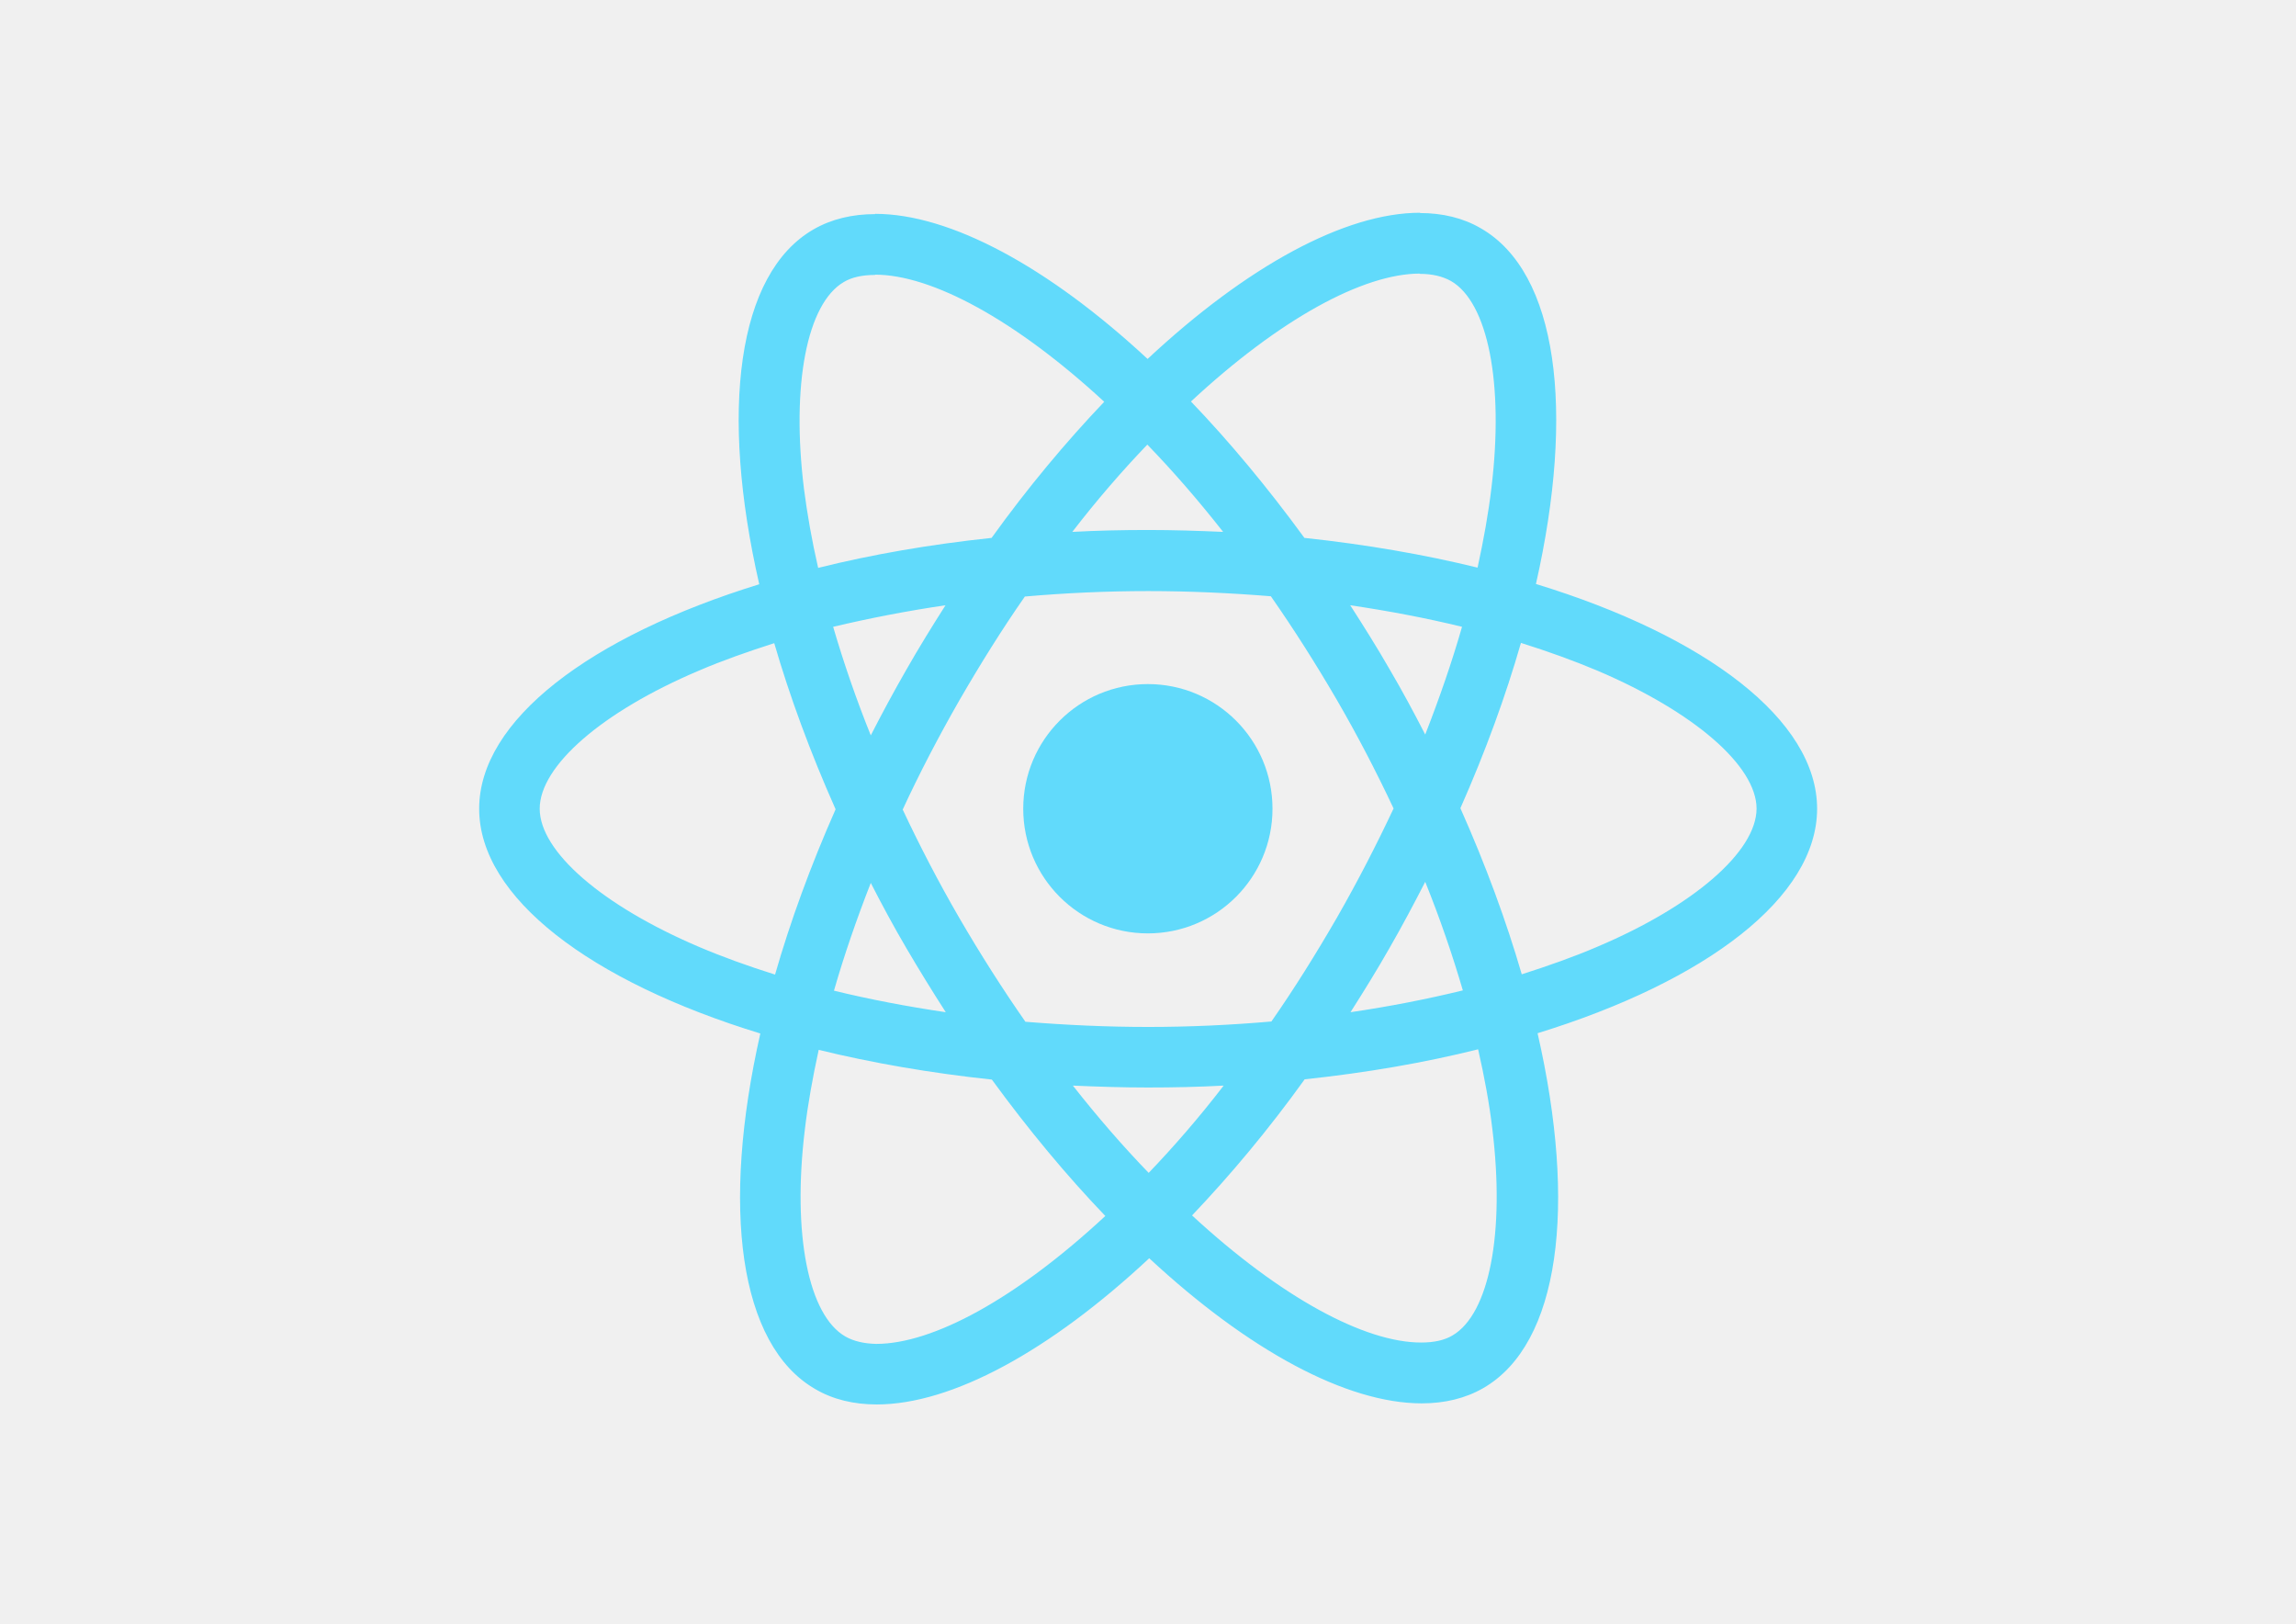
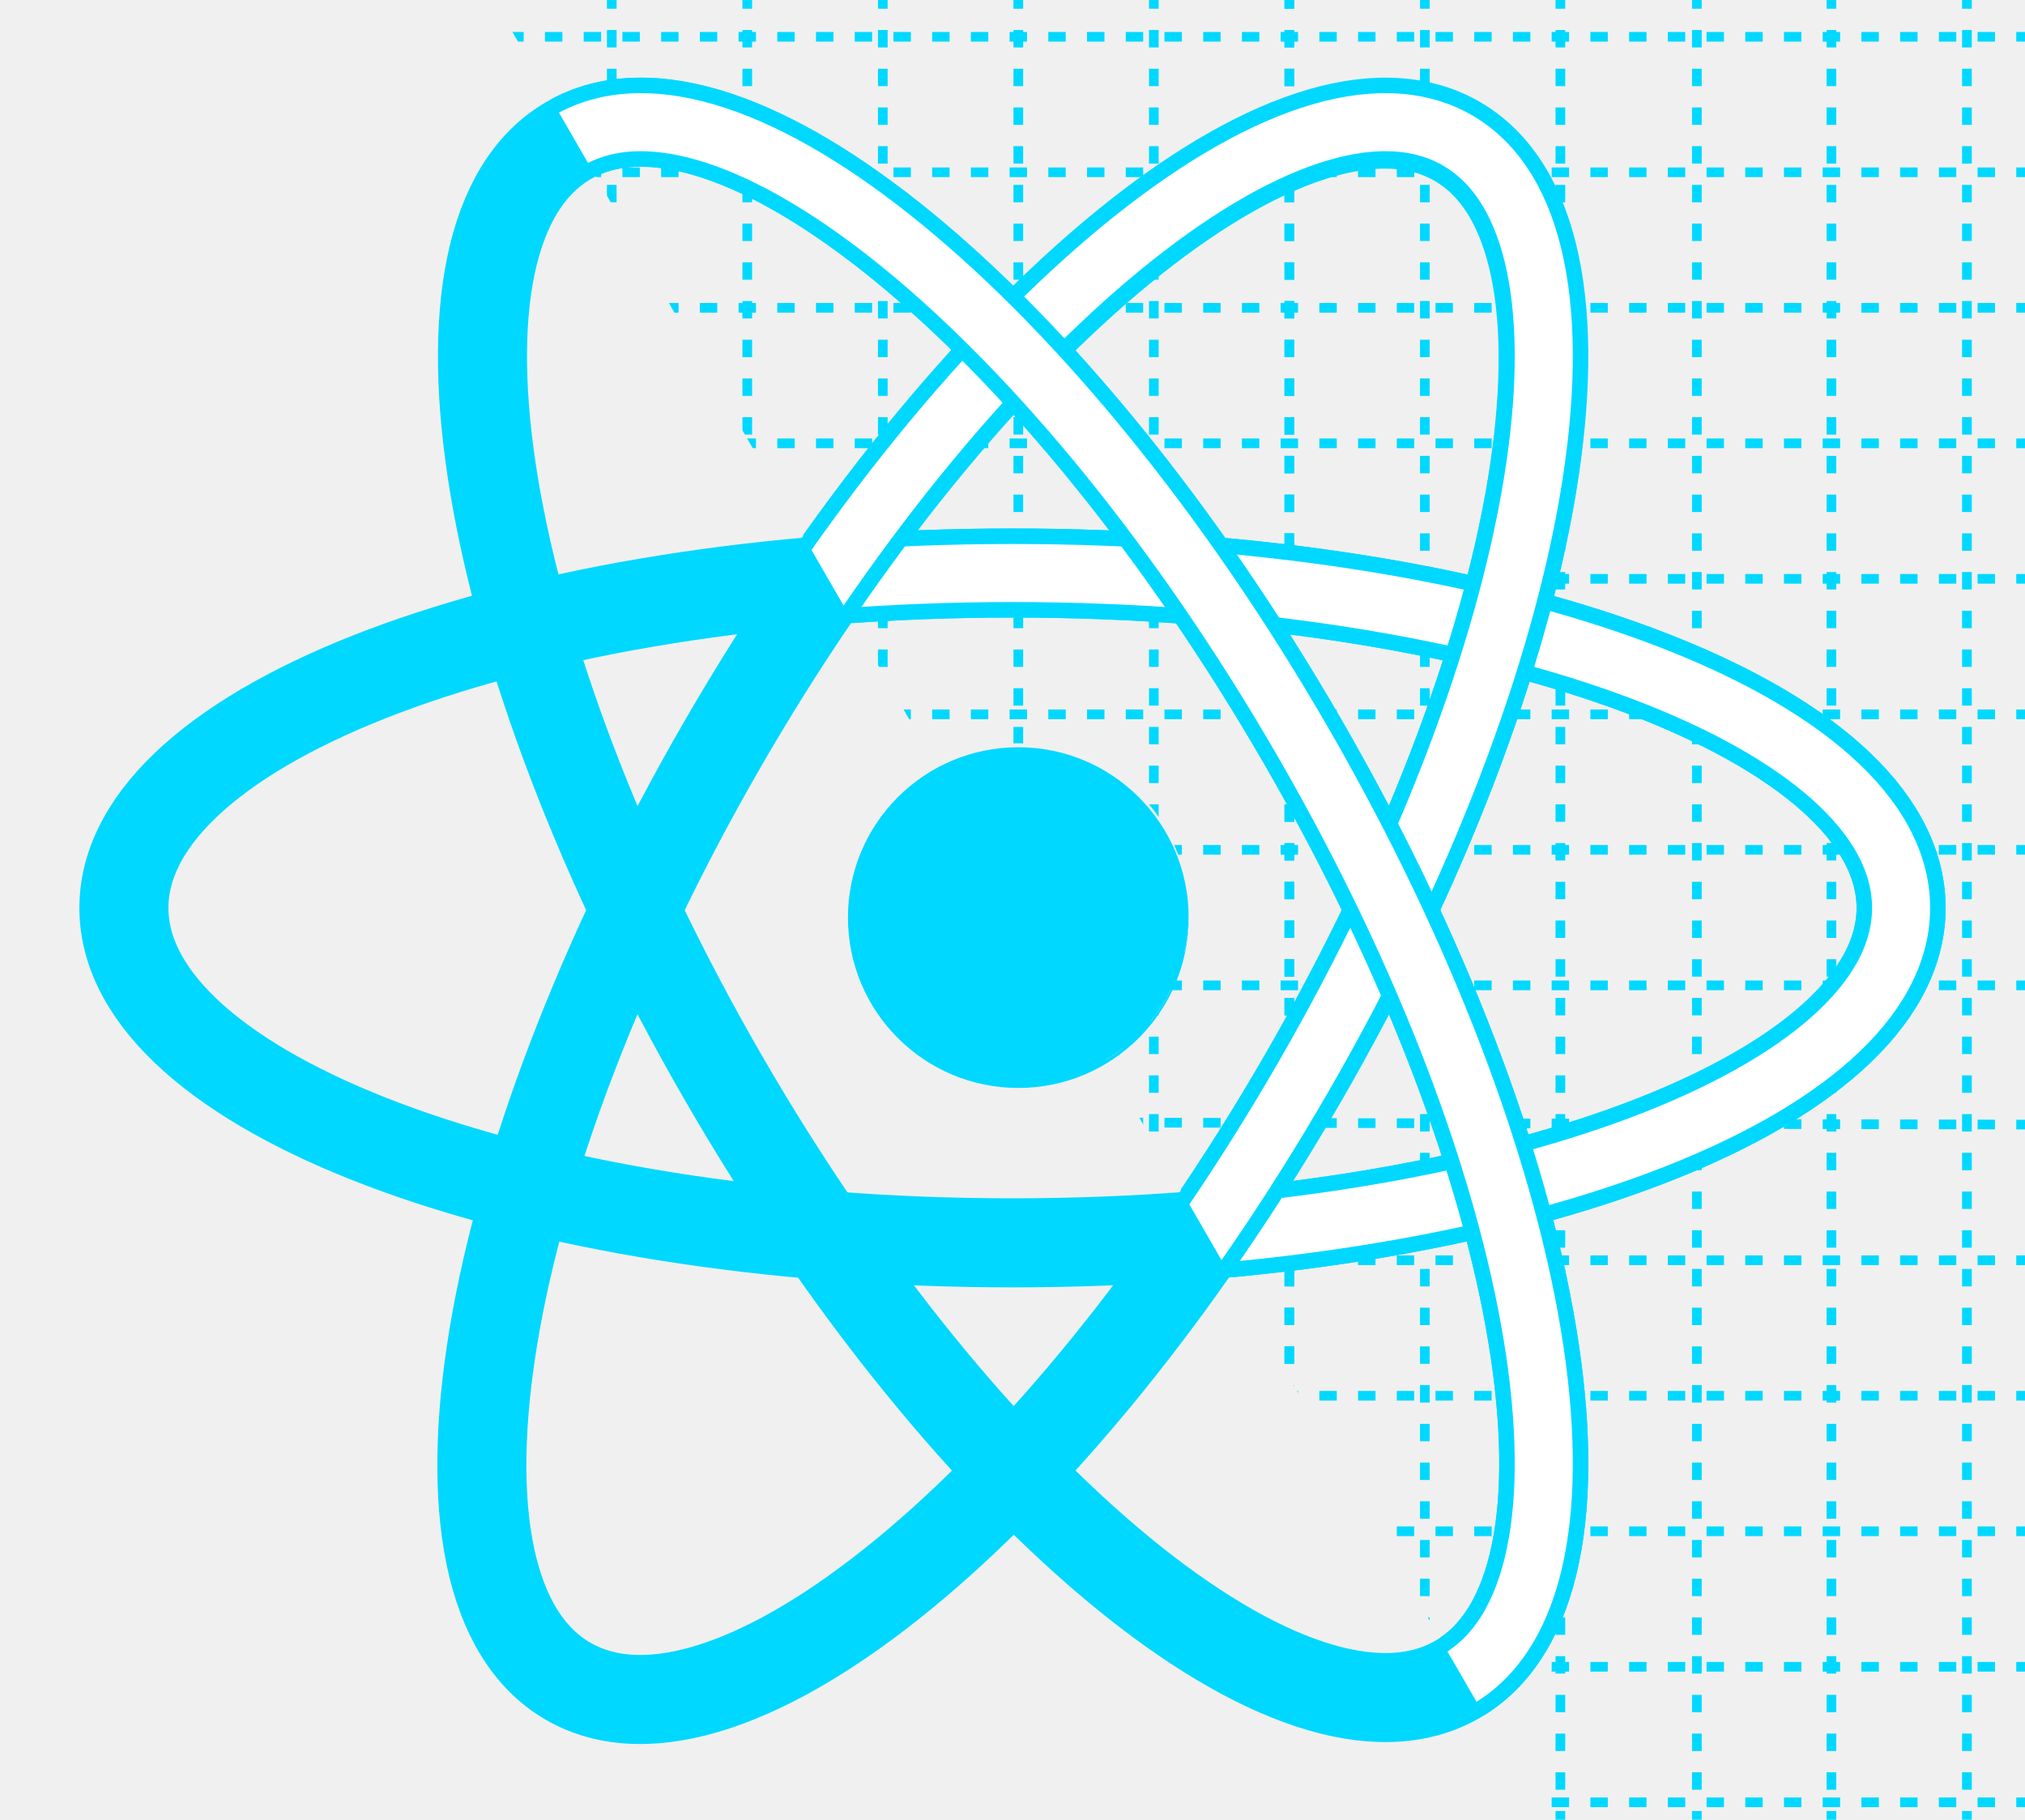
- <svg xmlns="http://www.w3.org/2000/svg" viewBox="0 0 841.9 595.3">
-   <g fill="#61DAFB">
-     <path d="M666.3 296.5c0-32.5-40.7-63.3-103.1-82.4 14.4-63.6 8-114.2-20.2-130.4-6.5-3.8-14.1-5.6-22.4-5.6v22.3c4.6 0 8.3.9 11.4 2.6 13.6 7.8 19.5 37.5 14.9 75.7-1.1 9.4-2.9 19.3-5.1 29.4-19.6-4.8-41-8.5-63.5-10.9-13.5-18.5-27.5-35.3-41.6-50 32.6-30.3 63.2-46.9 84-46.9V78c-27.5 0-63.5 19.6-99.9 53.6-36.4-33.8-72.4-53.2-99.9-53.2v22.3c20.7 0 51.4 16.5 84 46.6-14 14.7-28 31.4-41.3 49.9-22.6 2.4-44 6.1-63.6 11-2.3-10-4-19.7-5.2-29-4.7-38.2 1.1-67.9 14.6-75.8 3-1.8 6.9-2.6 11.5-2.6V78.5c-8.4 0-16 1.8-22.6 5.6-28.1 16.2-34.4 66.7-19.9 130.1-62.2 19.2-102.7 49.9-102.7 82.3 0 32.5 40.7 63.3 103.1 82.4-14.4 63.6-8 114.2 20.2 130.4 6.5 3.8 14.1 5.6 22.5 5.6 27.5 0 63.5-19.6 99.9-53.6 36.4 33.8 72.4 53.2 99.9 53.2 8.4 0 16-1.8 22.6-5.6 28.1-16.2 34.4-66.7 19.9-130.1 62-19.1 102.5-49.9 102.5-82.3zm-130.2-66.7c-3.7 12.9-8.3 26.2-13.5 39.5-4.1-8-8.4-16-13.1-24-4.6-8-9.5-15.8-14.4-23.4 14.2 2.1 27.9 4.7 41 7.9zm-45.8 106.5c-7.8 13.5-15.8 26.3-24.1 38.2-14.9 1.3-30 2-45.2 2-15.1 0-30.2-.7-45-1.9-8.3-11.9-16.4-24.6-24.2-38-7.6-13.1-14.5-26.4-20.8-39.8 6.2-13.4 13.2-26.8 20.7-39.9 7.8-13.5 15.8-26.3 24.1-38.2 14.9-1.3 30-2 45.2-2 15.1 0 30.2.7 45 1.9 8.3 11.9 16.4 24.6 24.2 38 7.6 13.1 14.5 26.4 20.8 39.8-6.3 13.4-13.2 26.8-20.7 39.9zm32.3-13c5.4 13.4 10 26.8 13.8 39.8-13.1 3.2-26.9 5.9-41.2 8 4.9-7.7 9.8-15.6 14.4-23.7 4.6-8 8.9-16.1 13-24.1zM421.2 430c-9.3-9.6-18.6-20.3-27.8-32 9 .4 18.2.7 27.5.7 9.4 0 18.7-.2 27.8-.7-9 11.7-18.3 22.4-27.5 32zm-74.4-58.9c-14.2-2.1-27.9-4.7-41-7.9 3.7-12.9 8.3-26.2 13.5-39.5 4.1 8 8.4 16 13.1 24 4.7 8 9.5 15.8 14.4 23.4zM420.7 163c9.3 9.6 18.6 20.3 27.8 32-9-.4-18.2-.7-27.5-.7-9.4 0-18.7.2-27.8.7 9-11.7 18.3-22.4 27.5-32zm-74 58.9c-4.9 7.7-9.8 15.6-14.4 23.7-4.6 8-8.9 16-13 24-5.4-13.4-10-26.8-13.8-39.8 13.1-3.1 26.9-5.8 41.2-7.9zm-90.5 125.2c-35.4-15.1-58.3-34.9-58.3-50.6 0-15.7 22.9-35.6 58.3-50.6 8.6-3.7 18-7 27.7-10.1 5.7 19.6 13.2 40 22.5 60.9-9.2 20.8-16.6 41.1-22.2 60.6-9.9-3.1-19.3-6.5-28-10.2zM310 490c-13.6-7.8-19.5-37.5-14.9-75.7 1.1-9.4 2.9-19.3 5.1-29.4 19.6 4.8 41 8.5 63.5 10.9 13.5 18.5 27.5 35.3 41.6 50-32.6 30.3-63.2 46.9-84 46.9-4.5-.1-8.3-1-11.3-2.7zm237.2-76.2c4.7 38.2-1.1 67.9-14.6 75.8-3 1.8-6.9 2.6-11.5 2.6-20.7 0-51.4-16.5-84-46.6 14-14.7 28-31.4 41.3-49.9 22.6-2.4 44-6.1 63.6-11 2.3 10.1 4.1 19.8 5.2 29.1zm38.5-66.7c-8.6 3.7-18 7-27.7 10.1-5.7-19.6-13.2-40-22.5-60.9 9.2-20.8 16.6-41.1 22.2-60.6 9.9 3.1 19.3 6.5 28.1 10.2 35.4 15.1 58.3 34.9 58.3 50.6-.1 15.7-23 35.6-58.4 50.6zM320.8 78.4z" />
-     <circle cx="420.9" cy="296.5" r="45.7" />
-     <path d="M520.5 78.1z" />
+ <svg xmlns="http://www.w3.org/2000/svg" xmlns:xlink="http://www.w3.org/1999/xlink" width="523px" height="470px" viewBox="0 0 523 470" version="1.1">
+   <defs>
+     <path d="M95.572,7 L491,7 L491,477 L366.927,477 L253.621,280.748 C266.429,273.056 275,259.029 275,243 C275,218.699 255.301,199 231,199 C223.24,199 215.949,201.009 209.619,204.535 L95.572,7 Z" id="path-1" />
+     <circle id="path-3" cx="231" cy="243" r="44" />
+     <mask id="mask-4" maskContentUnits="userSpaceOnUse" maskUnits="objectBoundingBox" x="0" y="0" width="88" height="88" fill="white">
+       <use xlink:href="#path-3" />
+     </mask>
+   </defs>
+   <g id="Page-1" stroke="none" stroke-width="1" fill="none" fill-rule="evenodd">
+     <g id="Blueprint-w/-Background" transform="translate(0, -7)">
+       <g id="Group-5" transform="translate(32, 0)">
+         <g id="Group-4" fill-rule="nonzero">
+           <ellipse id="Oval" stroke="#00D8FF" stroke-width="23" transform="translate(229.5, 241.5) rotate(90) translate(-229.5, -241.5) " cx="229.5" cy="241.5" rx="86.5" ry="229.5" />
+           <ellipse id="Oval" stroke="#00D8FF" stroke-width="23" transform="translate(229.5, 242.5) rotate(30) translate(-229.5, -242.5) " cx="229.5" cy="242.5" rx="86.5" ry="229.5" />
+           <ellipse id="Oval" stroke="#00D8FF" stroke-width="23" transform="translate(229.6612, 242.0028) rotate(-30) translate(-229.6612, -242.0028) " cx="229.661" cy="242.003" rx="86.5" ry="229.5" />
+           <circle id="Oval-2" fill="#00D8FF" cx="231" cy="244" r="44" />
+         </g>
+         <mask id="mask-2" fill="white">
+           <use xlink:href="#path-1" />
+         </mask>
+         <g id="Combined-Shape" fill-rule="nonzero" />
+         <g id="Lines" mask="url(#mask-2)" stroke-dasharray="2,8" stroke-linecap="square">
+           <g transform="translate(60, -4)">
+             <g id="H-Lines" transform="translate(65, 0)">
+               <path d="M351,0 L351,488" id="Line" stroke="#00D8FF" stroke-width="2.5" />
+               <path d="M316,0 L316,488" id="Line-Copy-8" stroke="#00D8FF" stroke-width="2.5" />
+               <path d="M281.25,0 L281.25,488" id="Line-Copy-7" stroke="#00D8FF" stroke-width="2.5" />
+               <path d="M246,0 L246,488" id="Line" stroke="#00D8FF" stroke-width="2.5" />
+               <path d="M211,0 L211,488" id="Line-Copy-6" stroke="#00D8FF" stroke-width="2.5" />
+               <path d="M176,0 L176,488" id="Line-Copy-5" stroke="#00D8FF" stroke-width="2.5" />
+               <path d="M176,0 L176,488" id="Line-Copy-4" stroke="#00D8FF" stroke-width="2.5" />
+               <path d="M141,0 L141,488" id="Line-Copy-3" stroke="#00D8FF" stroke-width="2.5" />
+               <path d="M106,0 L106,488" id="Line-Copy-2" stroke="#00D8FF" stroke-width="2.5" />
+               <path d="M71,0 L71,488" id="Line" stroke="#00D8FF" stroke-width="2.5" />
+               <path d="M36,0 L36,488" id="Line" stroke="#00D8FF" stroke-width="2.5" />
+               <path d="M1,0 L1,488" id="Line-Copy" stroke="#00D8FF" stroke-width="2.5" />
+             </g>
+             <g id="V-Lines" transform="translate(224.5, 248.5) rotate(90) translate(-224.5, -248.5) translate(-4, 24)">
+               <path d="M421.5,449 L421.5,0.5" id="Line-2-Copy-5" stroke="#00D8FF" stroke-width="2.5" />
+               <path d="M456.5,449 L456.5,0.5" id="Line-2-Copy-12" stroke="#00D8FF" stroke-width="2.5" />
+               <path d="M386.5,449 L386.5,0.5" id="Line-2-Copy-11" stroke="#00D8FF" stroke-width="2.5" />
+               <path d="M351.5,449 L351.5,0.5" id="Line-2-Copy-10" stroke="#00D8FF" stroke-width="2.5" />
+               <path d="M316.5,449 L316.5,0.5" id="Line-2-Copy-9" stroke="#00D8FF" stroke-width="2.5" />
+               <path d="M280.5,449 L281.5,0.5" id="Line-2-Copy-8" stroke="#00D8FF" stroke-width="2.5" />
+               <path d="M245.5,449 L245.5,0.5" id="Line-2-Copy-7" stroke="#00D8FF" stroke-width="2.5" />
+               <path d="M210.5,449 L210.5,0.5" id="Line-2-Copy-6" stroke="#00D8FF" stroke-width="2.5" />
+               <path d="M175.5,449 L175.5,0.5" id="Line-2-Copy-4" stroke="#00D8FF" stroke-width="2.5" />
+               <path d="M140.5,449 L140.5,0.5" id="Line-2-Copy-3" stroke="#00D8FF" stroke-width="2.5" />
+               <path d="M105.5,449 L105.5,0.5" id="Line-2-Copy-2" stroke="#00D8FF" stroke-width="2.5" />
+               <path d="M70.5,449 L70.5,0.5" id="Line-2-Copy" stroke="#00D8FF" stroke-width="2.5" />
+               <path d="M35.5,449 L35.5,0.5" id="Line-2" stroke="#00D8FF" stroke-width="2.5" />
+               <path d="M0.5,449 L0.5,0.5" id="Line-2" stroke="#00D8FF" stroke-width="2.5" />
+             </g>
+           </g>
+         </g>
+         <g id="Group-3" mask="url(#mask-2)" fill-rule="nonzero">
+           <ellipse id="Oval" stroke="#00D8FF" stroke-width="23" transform="translate(229.5, 241.5) rotate(90) translate(-229.5, -241.5) " cx="229.5" cy="241.5" rx="86.5" ry="229.5" />
+           <ellipse id="Oval" stroke="#FFFFFF" stroke-width="15" transform="translate(229.5, 241.5) rotate(90) translate(-229.5, -241.5) " cx="229.5" cy="241.5" rx="86.5" ry="229.5" />
+           <ellipse id="Oval" stroke="#00D8FF" stroke-width="23" transform="translate(229.6612, 242.0028) rotate(30) translate(-229.6612, -242.0028) " cx="229.661" cy="242.003" rx="86.5" ry="229.5" />
+           <ellipse id="Oval" stroke="#FFFFFF" stroke-width="15" transform="translate(229.6612, 242.0028) rotate(30) translate(-229.6612, -242.0028) " cx="229.661" cy="242.003" rx="86.5" ry="229.5" />
+           <ellipse id="Oval" stroke="#00D8FF" stroke-width="23" transform="translate(229.6612, 242.0028) rotate(-30) translate(-229.6612, -242.0028) " cx="229.661" cy="242.003" rx="86.5" ry="229.5" />
+           <ellipse id="Oval" stroke="#FFFFFF" stroke-width="15" transform="translate(229.6612, 242.0028) rotate(-30) translate(-229.6612, -242.0028) " cx="229.661" cy="242.003" rx="86.5" ry="229.5" />
+           <use id="Oval-2" stroke="#FFFFFF" mask="url(#mask-4)" stroke-width="20" stroke-dasharray="10" xlink:href="#path-3" />
+           <circle id="Oval-2" fill="#FFFFFF" cx="231" cy="243" r="39" />
+         </g>
+       </g>
+     </g>
  </g>
</svg>
